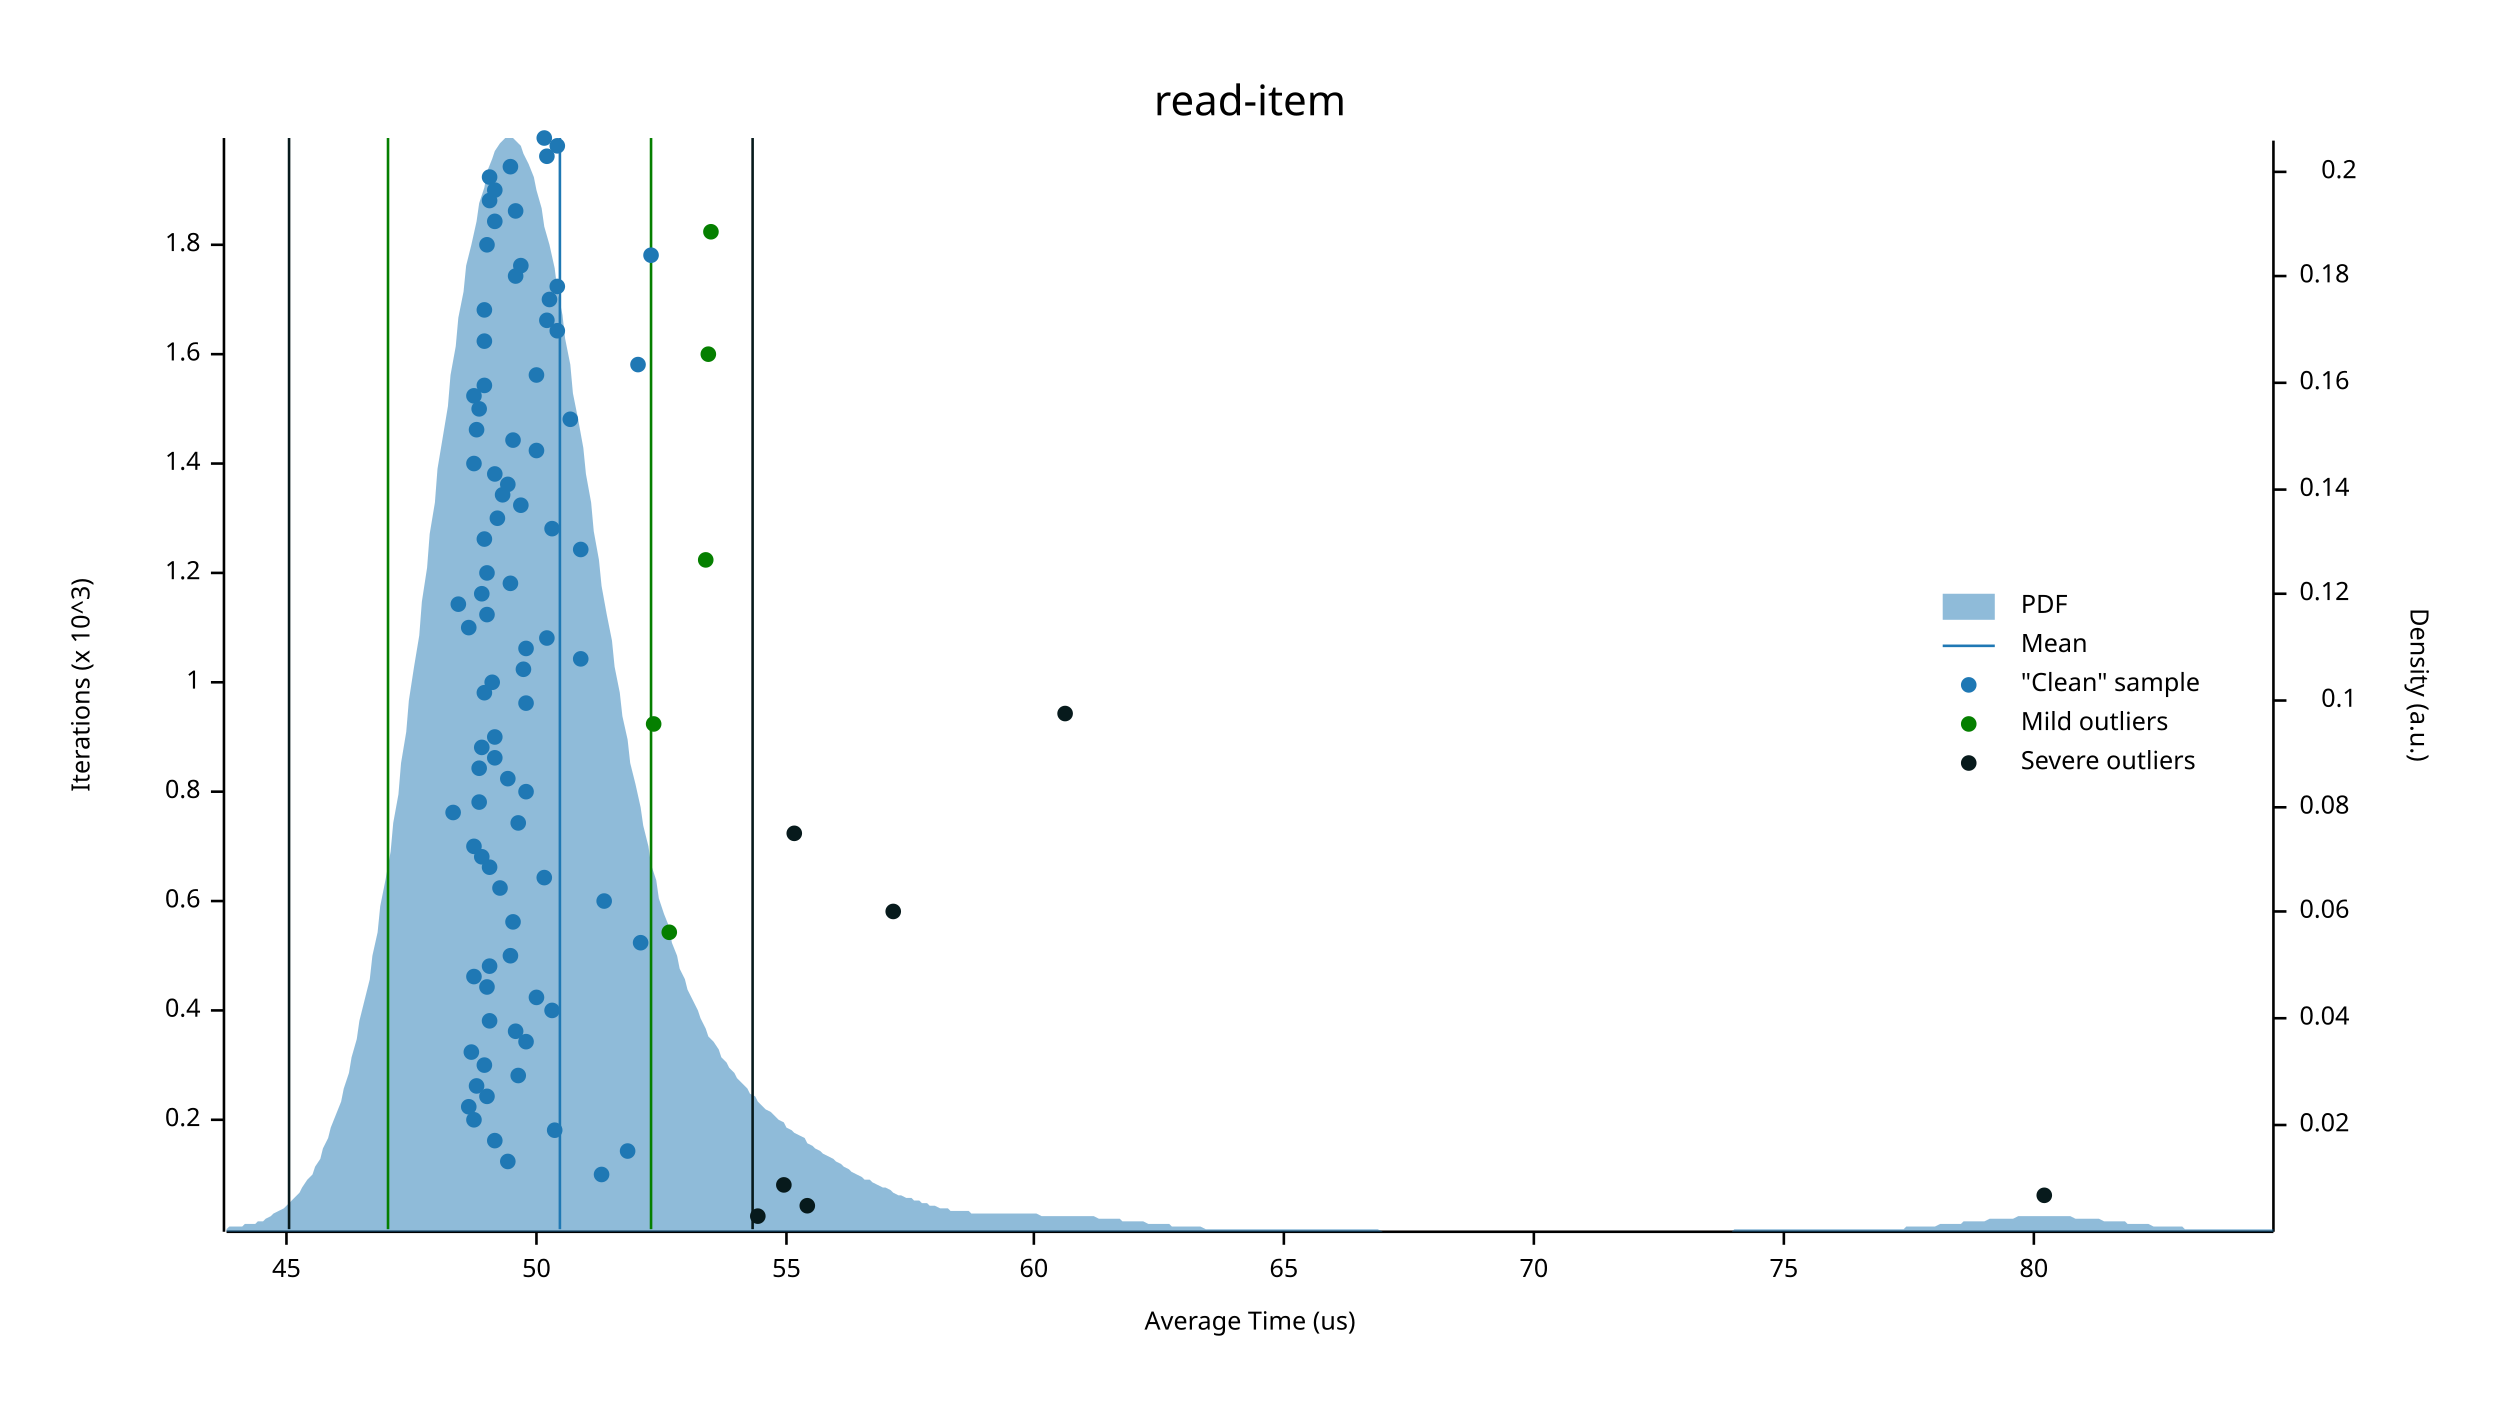
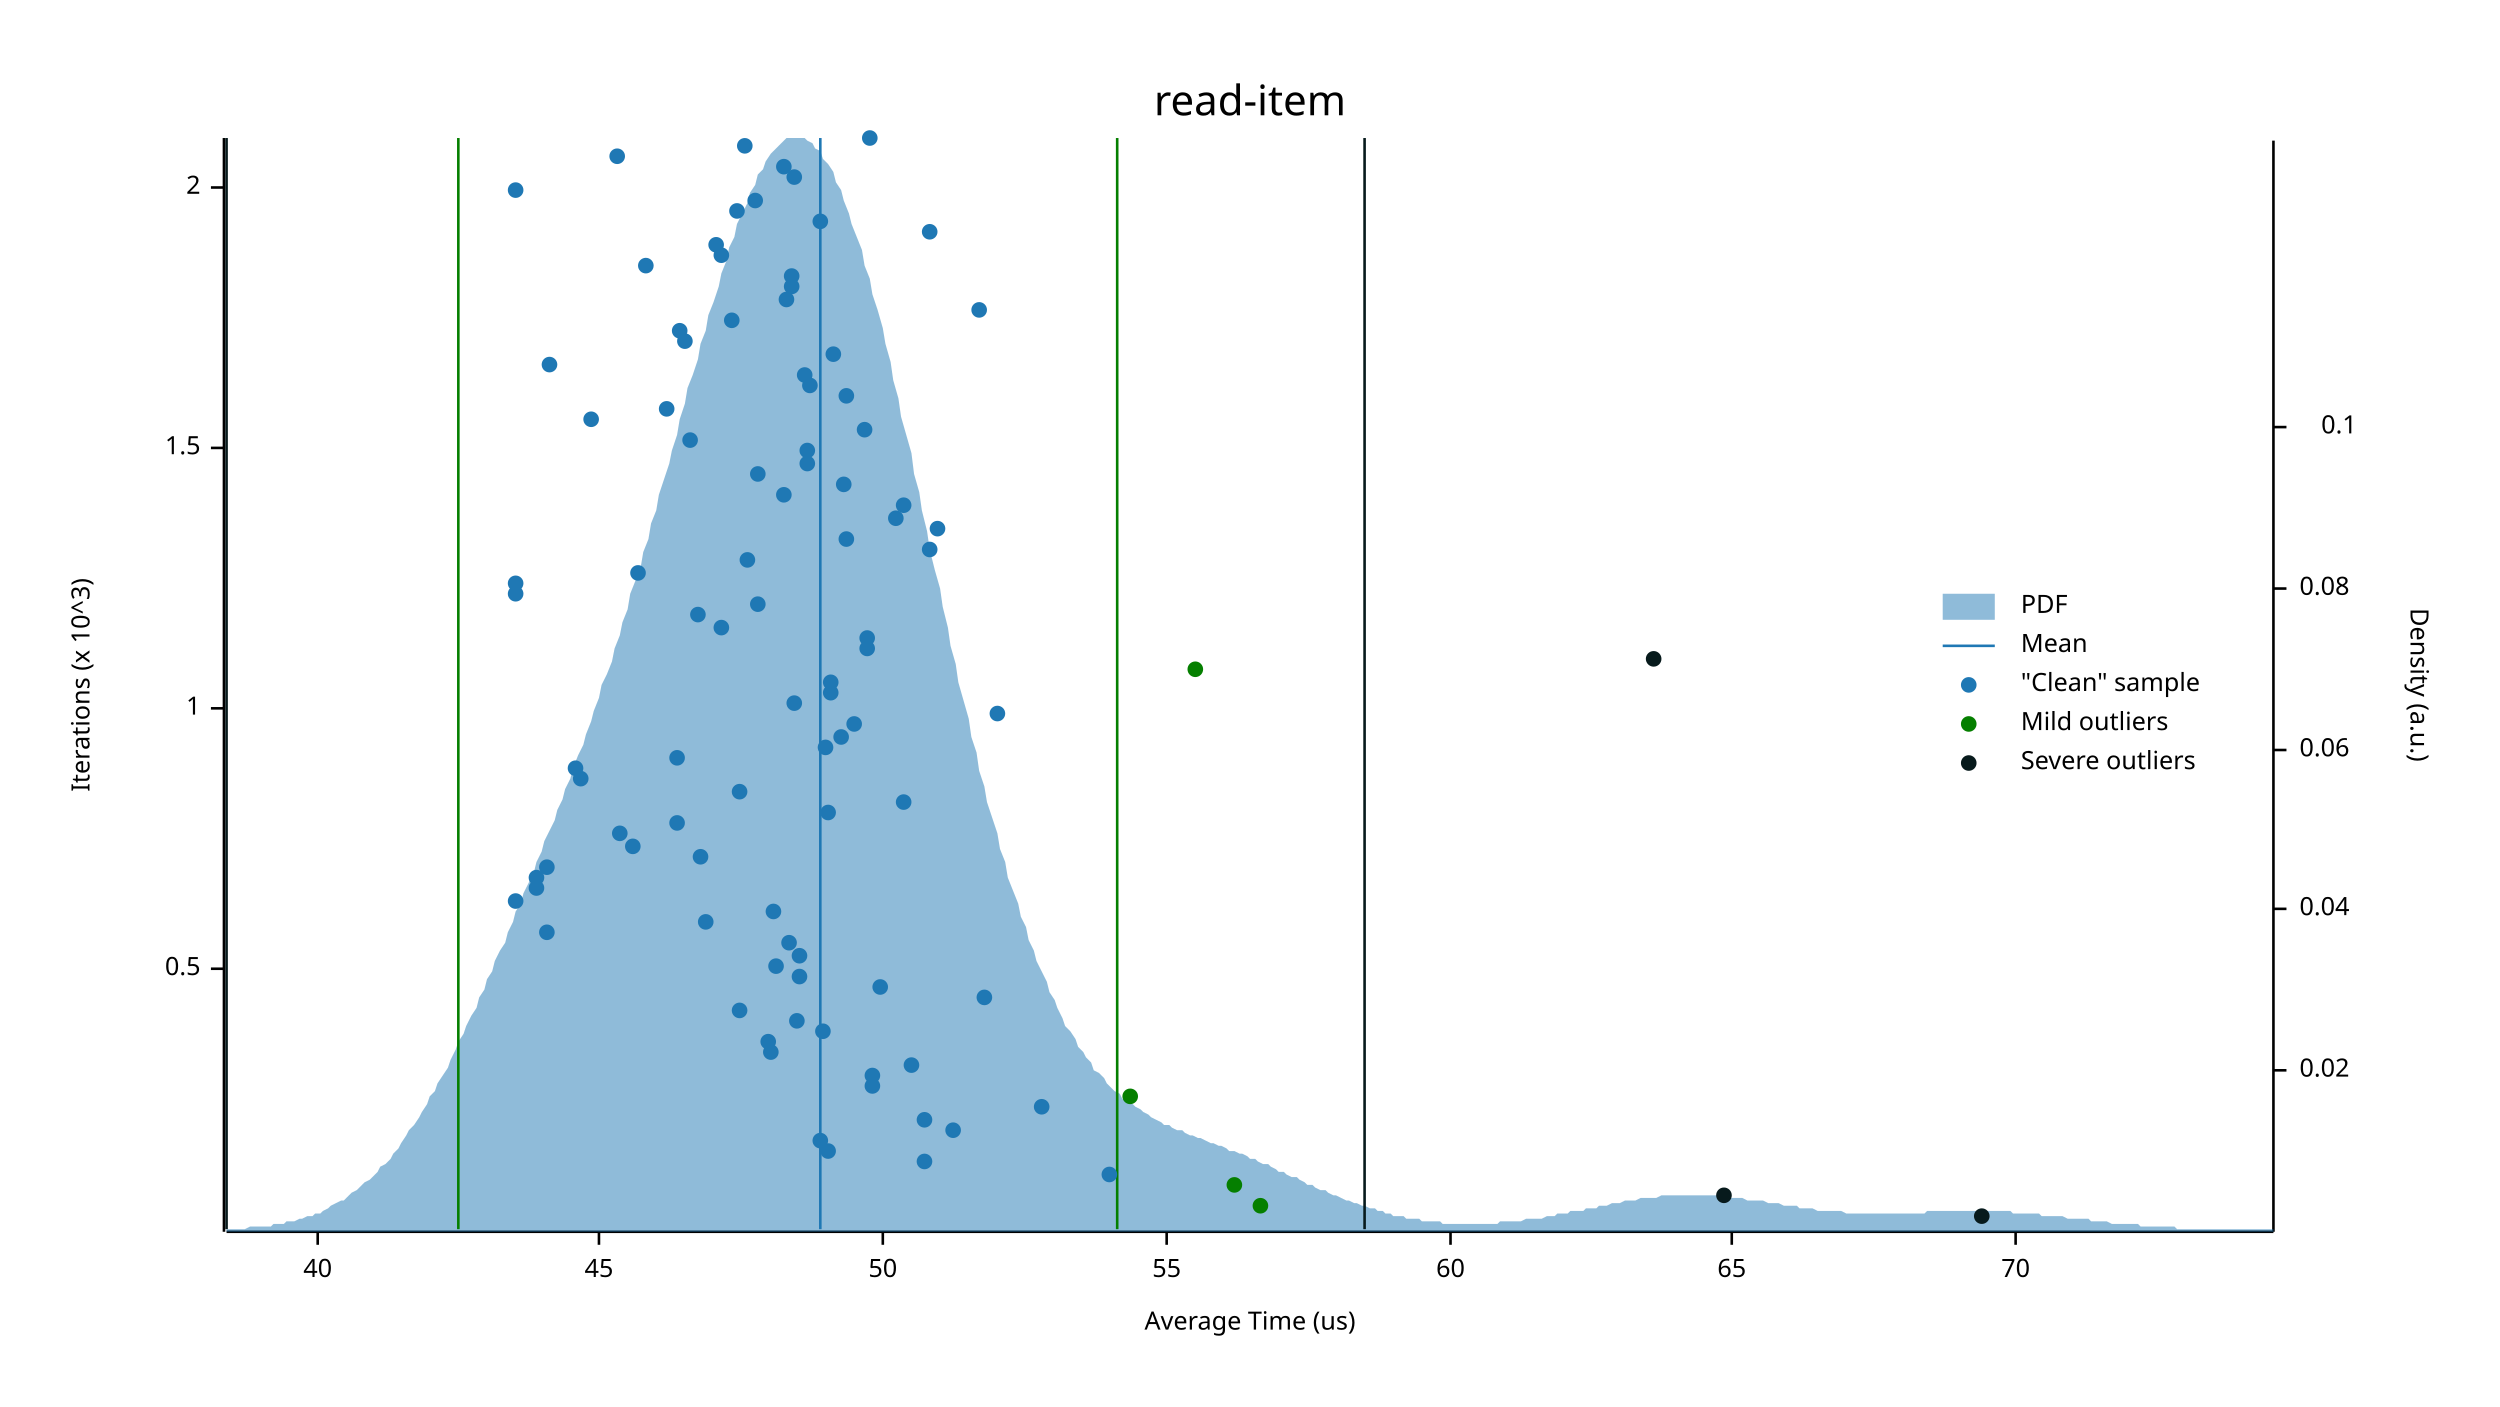
<svg xmlns="http://www.w3.org/2000/svg" width="960" height="540" viewBox="0 0 960 540">
  <text x="480" y="32" dy="0.76em" text-anchor="middle" font-family="sans-serif" font-size="16.129" opacity="1" fill="#000000">
read-item
</text>
  <text x="27" y="263" dy="0.76em" text-anchor="middle" font-family="sans-serif" font-size="9.677" opacity="1" fill="#000000" transform="rotate(270, 27, 263)">
Iterations (x 10^3)
</text>
  <text x="480" y="513" dy="-0.5ex" text-anchor="middle" font-family="sans-serif" font-size="9.677" opacity="1" fill="#000000">
Average Time (us)
</text>
  <polyline fill="none" opacity="1" stroke="#000000" stroke-width="1" points="86,53 86,473 " />
-   <text x="77" y="430" dy="0.5ex" text-anchor="end" font-family="sans-serif" font-size="9.677" opacity="1" fill="#000000">
- 0.2
- </text>
-   <polyline fill="none" opacity="1" stroke="#000000" stroke-width="1" points="81,430 86,430 " />
-   <text x="77" y="388" dy="0.5ex" text-anchor="end" font-family="sans-serif" font-size="9.677" opacity="1" fill="#000000">
- 0.4
- </text>
-   <polyline fill="none" opacity="1" stroke="#000000" stroke-width="1" points="81,388 86,388 " />
-   <text x="77" y="346" dy="0.5ex" text-anchor="end" font-family="sans-serif" font-size="9.677" opacity="1" fill="#000000">
- 0.6
- </text>
-   <polyline fill="none" opacity="1" stroke="#000000" stroke-width="1" points="81,346 86,346 " />
-   <text x="77" y="304" dy="0.5ex" text-anchor="end" font-family="sans-serif" font-size="9.677" opacity="1" fill="#000000">
- 0.8
- </text>
-   <polyline fill="none" opacity="1" stroke="#000000" stroke-width="1" points="81,304 86,304 " />
-   <text x="77" y="262" dy="0.5ex" text-anchor="end" font-family="sans-serif" font-size="9.677" opacity="1" fill="#000000">
+   <text x="77" y="372" dy="0.5ex" text-anchor="end" font-family="sans-serif" font-size="9.677" opacity="1" fill="#000000">
+ 0.5
+ </text>
+   <polyline fill="none" opacity="1" stroke="#000000" stroke-width="1" points="81,372 86,372 " />
+   <text x="77" y="272" dy="0.5ex" text-anchor="end" font-family="sans-serif" font-size="9.677" opacity="1" fill="#000000">
1
</text>
-   <polyline fill="none" opacity="1" stroke="#000000" stroke-width="1" points="81,262 86,262 " />
-   <text x="77" y="220" dy="0.5ex" text-anchor="end" font-family="sans-serif" font-size="9.677" opacity="1" fill="#000000">
- 1.2
- </text>
-   <polyline fill="none" opacity="1" stroke="#000000" stroke-width="1" points="81,220 86,220 " />
-   <text x="77" y="178" dy="0.5ex" text-anchor="end" font-family="sans-serif" font-size="9.677" opacity="1" fill="#000000">
- 1.4
- </text>
-   <polyline fill="none" opacity="1" stroke="#000000" stroke-width="1" points="81,178 86,178 " />
-   <text x="77" y="136" dy="0.5ex" text-anchor="end" font-family="sans-serif" font-size="9.677" opacity="1" fill="#000000">
- 1.6
- </text>
-   <polyline fill="none" opacity="1" stroke="#000000" stroke-width="1" points="81,136 86,136 " />
-   <text x="77" y="94" dy="0.5ex" text-anchor="end" font-family="sans-serif" font-size="9.677" opacity="1" fill="#000000">
- 1.8
- </text>
-   <polyline fill="none" opacity="1" stroke="#000000" stroke-width="1" points="81,94 86,94 " />
+   <polyline fill="none" opacity="1" stroke="#000000" stroke-width="1" points="81,272 86,272 " />
+   <text x="77" y="172" dy="0.5ex" text-anchor="end" font-family="sans-serif" font-size="9.677" opacity="1" fill="#000000">
+ 1.5
+ </text>
+   <polyline fill="none" opacity="1" stroke="#000000" stroke-width="1" points="81,172 86,172 " />
+   <text x="77" y="72" dy="0.5ex" text-anchor="end" font-family="sans-serif" font-size="9.677" opacity="1" fill="#000000">
+ 2
+ </text>
+   <polyline fill="none" opacity="1" stroke="#000000" stroke-width="1" points="81,72 86,72 " />
  <polyline fill="none" opacity="1" stroke="#000000" stroke-width="1" points="87,473 873,473 " />
-   <text x="110" y="483" dy="0.76em" text-anchor="middle" font-family="sans-serif" font-size="9.677" opacity="1" fill="#000000">
+   <text x="122" y="483" dy="0.76em" text-anchor="middle" font-family="sans-serif" font-size="9.677" opacity="1" fill="#000000">
+ 40
+ </text>
+   <polyline fill="none" opacity="1" stroke="#000000" stroke-width="1" points="122,473 122,478 " />
+   <text x="230" y="483" dy="0.76em" text-anchor="middle" font-family="sans-serif" font-size="9.677" opacity="1" fill="#000000">
45
</text>
-   <polyline fill="none" opacity="1" stroke="#000000" stroke-width="1" points="110,473 110,478 " />
-   <text x="206" y="483" dy="0.76em" text-anchor="middle" font-family="sans-serif" font-size="9.677" opacity="1" fill="#000000">
+   <polyline fill="none" opacity="1" stroke="#000000" stroke-width="1" points="230,473 230,478 " />
+   <text x="339" y="483" dy="0.76em" text-anchor="middle" font-family="sans-serif" font-size="9.677" opacity="1" fill="#000000">
50
</text>
-   <polyline fill="none" opacity="1" stroke="#000000" stroke-width="1" points="206,473 206,478 " />
-   <text x="302" y="483" dy="0.76em" text-anchor="middle" font-family="sans-serif" font-size="9.677" opacity="1" fill="#000000">
+   <polyline fill="none" opacity="1" stroke="#000000" stroke-width="1" points="339,473 339,478 " />
+   <text x="448" y="483" dy="0.76em" text-anchor="middle" font-family="sans-serif" font-size="9.677" opacity="1" fill="#000000">
55
</text>
-   <polyline fill="none" opacity="1" stroke="#000000" stroke-width="1" points="302,473 302,478 " />
-   <text x="397" y="483" dy="0.76em" text-anchor="middle" font-family="sans-serif" font-size="9.677" opacity="1" fill="#000000">
+   <polyline fill="none" opacity="1" stroke="#000000" stroke-width="1" points="448,473 448,478 " />
+   <text x="557" y="483" dy="0.76em" text-anchor="middle" font-family="sans-serif" font-size="9.677" opacity="1" fill="#000000">
60
</text>
-   <polyline fill="none" opacity="1" stroke="#000000" stroke-width="1" points="397,473 397,478 " />
-   <text x="493" y="483" dy="0.76em" text-anchor="middle" font-family="sans-serif" font-size="9.677" opacity="1" fill="#000000">
+   <polyline fill="none" opacity="1" stroke="#000000" stroke-width="1" points="557,473 557,478 " />
+   <text x="665" y="483" dy="0.76em" text-anchor="middle" font-family="sans-serif" font-size="9.677" opacity="1" fill="#000000">
65
</text>
-   <polyline fill="none" opacity="1" stroke="#000000" stroke-width="1" points="493,473 493,478 " />
-   <text x="589" y="483" dy="0.76em" text-anchor="middle" font-family="sans-serif" font-size="9.677" opacity="1" fill="#000000">
+   <polyline fill="none" opacity="1" stroke="#000000" stroke-width="1" points="665,473 665,478 " />
+   <text x="774" y="483" dy="0.76em" text-anchor="middle" font-family="sans-serif" font-size="9.677" opacity="1" fill="#000000">
70
</text>
-   <polyline fill="none" opacity="1" stroke="#000000" stroke-width="1" points="589,473 589,478 " />
-   <text x="685" y="483" dy="0.76em" text-anchor="middle" font-family="sans-serif" font-size="9.677" opacity="1" fill="#000000">
- 75
- </text>
-   <polyline fill="none" opacity="1" stroke="#000000" stroke-width="1" points="685,473 685,478 " />
-   <text x="781" y="483" dy="0.76em" text-anchor="middle" font-family="sans-serif" font-size="9.677" opacity="1" fill="#000000">
- 80
- </text>
-   <polyline fill="none" opacity="1" stroke="#000000" stroke-width="1" points="781,473 781,478 " />
+   <polyline fill="none" opacity="1" stroke="#000000" stroke-width="1" points="774,473 774,478 " />
  <text x="933" y="263" dy="0.76em" text-anchor="middle" font-family="sans-serif" font-size="9.677" opacity="1" fill="#000000" transform="rotate(90, 933, 263)">
Density (a.u.)
</text>
  <polyline fill="none" opacity="1" stroke="#000000" stroke-width="1" points="873,54 873,473 " />
-   <text x="883" y="432" dy="0.5ex" text-anchor="start" font-family="sans-serif" font-size="9.677" opacity="1" fill="#000000">
+   <text x="883" y="411" dy="0.5ex" text-anchor="start" font-family="sans-serif" font-size="9.677" opacity="1" fill="#000000">
0.02
</text>
-   <polyline fill="none" opacity="1" stroke="#000000" stroke-width="1" points="873,432 878,432 " />
-   <text x="883" y="391" dy="0.5ex" text-anchor="start" font-family="sans-serif" font-size="9.677" opacity="1" fill="#000000">
+   <polyline fill="none" opacity="1" stroke="#000000" stroke-width="1" points="873,411 878,411 " />
+   <text x="883" y="349" dy="0.5ex" text-anchor="start" font-family="sans-serif" font-size="9.677" opacity="1" fill="#000000">
0.04
</text>
-   <polyline fill="none" opacity="1" stroke="#000000" stroke-width="1" points="873,391 878,391 " />
-   <text x="883" y="350" dy="0.5ex" text-anchor="start" font-family="sans-serif" font-size="9.677" opacity="1" fill="#000000">
+   <polyline fill="none" opacity="1" stroke="#000000" stroke-width="1" points="873,349 878,349 " />
+   <text x="883" y="288" dy="0.5ex" text-anchor="start" font-family="sans-serif" font-size="9.677" opacity="1" fill="#000000">
0.06
</text>
-   <polyline fill="none" opacity="1" stroke="#000000" stroke-width="1" points="873,350 878,350 " />
-   <text x="883" y="310" dy="0.5ex" text-anchor="start" font-family="sans-serif" font-size="9.677" opacity="1" fill="#000000">
+   <polyline fill="none" opacity="1" stroke="#000000" stroke-width="1" points="873,288 878,288 " />
+   <text x="883" y="226" dy="0.5ex" text-anchor="start" font-family="sans-serif" font-size="9.677" opacity="1" fill="#000000">
0.08
</text>
-   <polyline fill="none" opacity="1" stroke="#000000" stroke-width="1" points="873,310 878,310 " />
-   <text x="905" y="269" dy="0.5ex" text-anchor="end" font-family="sans-serif" font-size="9.677" opacity="1" fill="#000000">
+   <polyline fill="none" opacity="1" stroke="#000000" stroke-width="1" points="873,226 878,226 " />
+   <text x="905" y="164" dy="0.5ex" text-anchor="end" font-family="sans-serif" font-size="9.677" opacity="1" fill="#000000">
0.1
</text>
-   <polyline fill="none" opacity="1" stroke="#000000" stroke-width="1" points="873,269 878,269 " />
-   <text x="883" y="228" dy="0.5ex" text-anchor="start" font-family="sans-serif" font-size="9.677" opacity="1" fill="#000000">
- 0.12
- </text>
-   <polyline fill="none" opacity="1" stroke="#000000" stroke-width="1" points="873,228 878,228 " />
-   <text x="883" y="188" dy="0.5ex" text-anchor="start" font-family="sans-serif" font-size="9.677" opacity="1" fill="#000000">
- 0.14
- </text>
-   <polyline fill="none" opacity="1" stroke="#000000" stroke-width="1" points="873,188 878,188 " />
-   <text x="883" y="147" dy="0.5ex" text-anchor="start" font-family="sans-serif" font-size="9.677" opacity="1" fill="#000000">
- 0.16
- </text>
-   <polyline fill="none" opacity="1" stroke="#000000" stroke-width="1" points="873,147 878,147 " />
-   <text x="883" y="106" dy="0.5ex" text-anchor="start" font-family="sans-serif" font-size="9.677" opacity="1" fill="#000000">
- 0.18
- </text>
-   <polyline fill="none" opacity="1" stroke="#000000" stroke-width="1" points="873,106 878,106 " />
-   <text x="905" y="66" dy="0.5ex" text-anchor="end" font-family="sans-serif" font-size="9.677" opacity="1" fill="#000000">
- 0.2
- </text>
-   <polyline fill="none" opacity="1" stroke="#000000" stroke-width="1" points="873,66 878,66 " />
-   <polygon opacity="0.5" fill="#1F78B4" points="87,472 88,471 90,471 91,471 93,471 94,470 96,470 98,470 99,469 101,469 102,468 104,467 105,466 107,465 109,464 110,463 112,461 113,460 115,458 116,456 118,453 120,451 121,448 123,445 124,441 126,437 127,433 129,428 131,423 132,418 134,412 135,406 137,399 138,392 140,384 142,376 143,367 145,358 146,348 148,338 150,327 151,316 153,305 154,293 156,281 157,269 159,256 161,244 162,231 164,218 165,205 167,193 168,180 170,168 172,156 173,144 175,133 176,122 178,112 179,102 181,94 183,85 184,78 186,72 187,66 189,61 190,58 192,55 194,53 195,53 197,53 198,54 200,56 201,59 203,63 205,68 206,73 208,80 209,87 211,94 213,103 214,111 216,121 217,130 219,140 220,151 222,161 224,172 225,182 227,193 228,204 230,215 231,225 233,236 235,246 236,256 238,266 239,275 241,284 242,293 244,301 246,310 247,317 249,325 250,332 252,338 253,345 255,351 257,356 258,362 260,367 261,372 263,376 264,380 266,384 268,388 269,391 271,395 272,398 274,400 276,403 277,406 279,408 280,410 282,412 283,414 285,416 287,418 288,420 290,421 291,423 293,425 294,426 296,427 298,429 299,430 301,431 302,433 304,434 305,435 307,436 309,437 310,439 312,440 313,441 315,442 316,443 318,444 320,445 321,446 323,447 324,448 326,449 327,450 329,451 331,452 332,453 334,453 335,454 337,455 339,456 340,456 342,457 343,458 345,459 346,459 348,460 350,460 351,461 353,461 354,462 356,462 357,463 359,463 361,464 362,464 364,464 365,465 367,465 368,465 370,465 372,465 373,466 375,466 376,466 378,466 379,466 381,466 383,466 384,466 386,466 387,466 389,466 391,466 392,466 394,466 395,466 397,466 398,466 400,467 402,467 403,467 405,467 406,467 408,467 409,467 411,467 413,467 414,467 416,467 417,467 419,467 420,467 422,468 424,468 425,468 427,468 428,468 430,468 431,469 433,469 435,469 436,469 438,469 439,469 441,470 442,470 444,470 446,470 447,470 449,470 450,471 452,471 454,471 455,471 457,471 458,471 460,471 461,471 463,472 465,472 466,472 468,472 469,472 471,472 472,472 474,472 476,472 477,472 479,472 480,472 482,472 483,472 485,472 487,472 488,472 490,472 491,472 493,472 494,472 496,472 498,472 499,472 501,472 502,472 504,472 505,472 507,472 509,472 510,472 512,472 513,472 515,472 517,472 518,472 520,472 521,472 523,472 524,472 526,472 528,472 529,472 531,473 532,473 534,473 535,473 537,473 539,473 540,473 542,473 543,473 545,473 546,473 548,473 550,473 551,473 553,473 554,473 556,473 557,473 559,473 561,473 562,473 564,473 565,473 567,473 568,473 570,473 572,473 573,473 575,473 576,473 578,473 580,473 581,473 583,473 584,473 586,473 587,473 589,473 591,473 592,473 594,473 595,473 597,473 598,473 600,473 602,473 603,473 605,473 606,473 608,473 609,473 611,473 613,473 614,473 616,473 617,473 619,473 620,473 622,473 624,473 625,473 627,473 628,473 630,473 632,473 633,473 635,473 636,473 638,473 639,473 641,473 643,473 644,473 646,473 647,473 649,473 650,473 652,473 654,473 655,473 657,473 658,473 660,473 661,473 663,473 665,473 666,472 668,472 669,472 671,472 672,472 674,472 676,472 677,472 679,472 680,472 682,472 683,472 685,472 687,472 688,472 690,472 691,472 693,472 695,472 696,472 698,472 699,472 701,472 702,472 704,472 706,472 707,472 709,472 710,472 712,472 713,472 715,472 717,472 718,472 720,472 721,472 723,472 724,472 726,472 728,472 729,472 731,472 732,471 734,471 735,471 737,471 739,471 740,471 742,471 743,471 745,470 746,470 748,470 750,470 751,470 753,470 754,469 756,469 758,469 759,469 761,469 762,469 764,468 765,468 767,468 769,468 770,468 772,468 773,468 775,467 776,467 778,467 780,467 781,467 783,467 784,467 786,467 787,467 789,467 791,467 792,467 794,467 795,467 797,468 798,468 800,468 802,468 803,468 805,468 806,468 808,469 809,469 811,469 813,469 814,469 816,469 817,470 819,470 821,470 822,470 824,470 825,470 827,471 828,471 830,471 832,471 833,471 835,471 836,471 838,471 839,472 841,472 843,472 844,472 846,472 847,472 849,472 850,472 852,472 854,472 855,472 857,472 858,472 860,472 861,472 863,472 865,472 866,472 868,472 869,472 871,472 873,472 873,473 87,473 " />
-   <polyline fill="none" opacity="1" stroke="#1F78B4" stroke-width="1" points="215,472 215,53 " />
-   <polyline fill="none" opacity="1" stroke="#057F00" stroke-width="1" points="149,472 149,53 " />
-   <polyline fill="none" opacity="1" stroke="#057F00" stroke-width="1" points="250,472 250,53 " />
-   <polyline fill="none" opacity="1" stroke="#071A1C" stroke-width="1" points="111,472 111,53 " />
-   <polyline fill="none" opacity="1" stroke="#071A1C" stroke-width="1" points="289,472 289,53 " />
-   <circle cx="231" cy="451" r="3" opacity="1" fill="#1F78B4" stroke="none" stroke-width="1" />
-   <circle cx="195" cy="446" r="3" opacity="1" fill="#1F78B4" stroke="none" stroke-width="1" />
-   <circle cx="241" cy="442" r="3" opacity="1" fill="#1F78B4" stroke="none" stroke-width="1" />
-   <circle cx="190" cy="438" r="3" opacity="1" fill="#1F78B4" stroke="none" stroke-width="1" />
-   <circle cx="213" cy="434" r="3" opacity="1" fill="#1F78B4" stroke="none" stroke-width="1" />
-   <circle cx="182" cy="430" r="3" opacity="1" fill="#1F78B4" stroke="none" stroke-width="1" />
-   <circle cx="180" cy="425" r="3" opacity="1" fill="#1F78B4" stroke="none" stroke-width="1" />
-   <circle cx="187" cy="421" r="3" opacity="1" fill="#1F78B4" stroke="none" stroke-width="1" />
-   <circle cx="183" cy="417" r="3" opacity="1" fill="#1F78B4" stroke="none" stroke-width="1" />
-   <circle cx="199" cy="413" r="3" opacity="1" fill="#1F78B4" stroke="none" stroke-width="1" />
-   <circle cx="186" cy="409" r="3" opacity="1" fill="#1F78B4" stroke="none" stroke-width="1" />
-   <circle cx="181" cy="404" r="3" opacity="1" fill="#1F78B4" stroke="none" stroke-width="1" />
-   <circle cx="202" cy="400" r="3" opacity="1" fill="#1F78B4" stroke="none" stroke-width="1" />
-   <circle cx="198" cy="396" r="3" opacity="1" fill="#1F78B4" stroke="none" stroke-width="1" />
-   <circle cx="188" cy="392" r="3" opacity="1" fill="#1F78B4" stroke="none" stroke-width="1" />
-   <circle cx="212" cy="388" r="3" opacity="1" fill="#1F78B4" stroke="none" stroke-width="1" />
-   <circle cx="206" cy="383" r="3" opacity="1" fill="#1F78B4" stroke="none" stroke-width="1" />
-   <circle cx="187" cy="379" r="3" opacity="1" fill="#1F78B4" stroke="none" stroke-width="1" />
-   <circle cx="182" cy="375" r="3" opacity="1" fill="#1F78B4" stroke="none" stroke-width="1" />
-   <circle cx="188" cy="371" r="3" opacity="1" fill="#1F78B4" stroke="none" stroke-width="1" />
-   <circle cx="196" cy="367" r="3" opacity="1" fill="#1F78B4" stroke="none" stroke-width="1" />
-   <circle cx="246" cy="362" r="3" opacity="1" fill="#1F78B4" stroke="none" stroke-width="1" />
-   <circle cx="197" cy="354" r="3" opacity="1" fill="#1F78B4" stroke="none" stroke-width="1" />
-   <circle cx="232" cy="346" r="3" opacity="1" fill="#1F78B4" stroke="none" stroke-width="1" />
-   <circle cx="192" cy="341" r="3" opacity="1" fill="#1F78B4" stroke="none" stroke-width="1" />
-   <circle cx="209" cy="337" r="3" opacity="1" fill="#1F78B4" stroke="none" stroke-width="1" />
-   <circle cx="188" cy="333" r="3" opacity="1" fill="#1F78B4" stroke="none" stroke-width="1" />
-   <circle cx="185" cy="329" r="3" opacity="1" fill="#1F78B4" stroke="none" stroke-width="1" />
-   <circle cx="182" cy="325" r="3" opacity="1" fill="#1F78B4" stroke="none" stroke-width="1" />
-   <circle cx="199" cy="316" r="3" opacity="1" fill="#1F78B4" stroke="none" stroke-width="1" />
-   <circle cx="174" cy="312" r="3" opacity="1" fill="#1F78B4" stroke="none" stroke-width="1" />
-   <circle cx="184" cy="308" r="3" opacity="1" fill="#1F78B4" stroke="none" stroke-width="1" />
-   <circle cx="202" cy="304" r="3" opacity="1" fill="#1F78B4" stroke="none" stroke-width="1" />
-   <circle cx="195" cy="299" r="3" opacity="1" fill="#1F78B4" stroke="none" stroke-width="1" />
-   <circle cx="184" cy="295" r="3" opacity="1" fill="#1F78B4" stroke="none" stroke-width="1" />
-   <circle cx="190" cy="291" r="3" opacity="1" fill="#1F78B4" stroke="none" stroke-width="1" />
-   <circle cx="185" cy="287" r="3" opacity="1" fill="#1F78B4" stroke="none" stroke-width="1" />
-   <circle cx="190" cy="283" r="3" opacity="1" fill="#1F78B4" stroke="none" stroke-width="1" />
-   <circle cx="202" cy="270" r="3" opacity="1" fill="#1F78B4" stroke="none" stroke-width="1" />
-   <circle cx="186" cy="266" r="3" opacity="1" fill="#1F78B4" stroke="none" stroke-width="1" />
-   <circle cx="189" cy="262" r="3" opacity="1" fill="#1F78B4" stroke="none" stroke-width="1" />
-   <circle cx="201" cy="257" r="3" opacity="1" fill="#1F78B4" stroke="none" stroke-width="1" />
-   <circle cx="223" cy="253" r="3" opacity="1" fill="#1F78B4" stroke="none" stroke-width="1" />
-   <circle cx="202" cy="249" r="3" opacity="1" fill="#1F78B4" stroke="none" stroke-width="1" />
-   <circle cx="210" cy="245" r="3" opacity="1" fill="#1F78B4" stroke="none" stroke-width="1" />
-   <circle cx="180" cy="241" r="3" opacity="1" fill="#1F78B4" stroke="none" stroke-width="1" />
-   <circle cx="187" cy="236" r="3" opacity="1" fill="#1F78B4" stroke="none" stroke-width="1" />
-   <circle cx="176" cy="232" r="3" opacity="1" fill="#1F78B4" stroke="none" stroke-width="1" />
-   <circle cx="185" cy="228" r="3" opacity="1" fill="#1F78B4" stroke="none" stroke-width="1" />
-   <circle cx="196" cy="224" r="3" opacity="1" fill="#1F78B4" stroke="none" stroke-width="1" />
-   <circle cx="187" cy="220" r="3" opacity="1" fill="#1F78B4" stroke="none" stroke-width="1" />
-   <circle cx="223" cy="211" r="3" opacity="1" fill="#1F78B4" stroke="none" stroke-width="1" />
-   <circle cx="186" cy="207" r="3" opacity="1" fill="#1F78B4" stroke="none" stroke-width="1" />
-   <circle cx="212" cy="203" r="3" opacity="1" fill="#1F78B4" stroke="none" stroke-width="1" />
-   <circle cx="191" cy="199" r="3" opacity="1" fill="#1F78B4" stroke="none" stroke-width="1" />
-   <circle cx="200" cy="194" r="3" opacity="1" fill="#1F78B4" stroke="none" stroke-width="1" />
-   <circle cx="193" cy="190" r="3" opacity="1" fill="#1F78B4" stroke="none" stroke-width="1" />
-   <circle cx="195" cy="186" r="3" opacity="1" fill="#1F78B4" stroke="none" stroke-width="1" />
-   <circle cx="190" cy="182" r="3" opacity="1" fill="#1F78B4" stroke="none" stroke-width="1" />
-   <circle cx="182" cy="178" r="3" opacity="1" fill="#1F78B4" stroke="none" stroke-width="1" />
-   <circle cx="206" cy="173" r="3" opacity="1" fill="#1F78B4" stroke="none" stroke-width="1" />
-   <circle cx="197" cy="169" r="3" opacity="1" fill="#1F78B4" stroke="none" stroke-width="1" />
-   <circle cx="183" cy="165" r="3" opacity="1" fill="#1F78B4" stroke="none" stroke-width="1" />
-   <circle cx="219" cy="161" r="3" opacity="1" fill="#1F78B4" stroke="none" stroke-width="1" />
-   <circle cx="184" cy="157" r="3" opacity="1" fill="#1F78B4" stroke="none" stroke-width="1" />
-   <circle cx="182" cy="152" r="3" opacity="1" fill="#1F78B4" stroke="none" stroke-width="1" />
-   <circle cx="186" cy="148" r="3" opacity="1" fill="#1F78B4" stroke="none" stroke-width="1" />
-   <circle cx="206" cy="144" r="3" opacity="1" fill="#1F78B4" stroke="none" stroke-width="1" />
-   <circle cx="245" cy="140" r="3" opacity="1" fill="#1F78B4" stroke="none" stroke-width="1" />
-   <circle cx="186" cy="131" r="3" opacity="1" fill="#1F78B4" stroke="none" stroke-width="1" />
-   <circle cx="214" cy="127" r="3" opacity="1" fill="#1F78B4" stroke="none" stroke-width="1" />
-   <circle cx="210" cy="123" r="3" opacity="1" fill="#1F78B4" stroke="none" stroke-width="1" />
-   <circle cx="186" cy="119" r="3" opacity="1" fill="#1F78B4" stroke="none" stroke-width="1" />
-   <circle cx="211" cy="115" r="3" opacity="1" fill="#1F78B4" stroke="none" stroke-width="1" />
-   <circle cx="214" cy="110" r="3" opacity="1" fill="#1F78B4" stroke="none" stroke-width="1" />
-   <circle cx="198" cy="106" r="3" opacity="1" fill="#1F78B4" stroke="none" stroke-width="1" />
-   <circle cx="200" cy="102" r="3" opacity="1" fill="#1F78B4" stroke="none" stroke-width="1" />
-   <circle cx="250" cy="98" r="3" opacity="1" fill="#1F78B4" stroke="none" stroke-width="1" />
-   <circle cx="187" cy="94" r="3" opacity="1" fill="#1F78B4" stroke="none" stroke-width="1" />
-   <circle cx="190" cy="85" r="3" opacity="1" fill="#1F78B4" stroke="none" stroke-width="1" />
-   <circle cx="198" cy="81" r="3" opacity="1" fill="#1F78B4" stroke="none" stroke-width="1" />
-   <circle cx="188" cy="77" r="3" opacity="1" fill="#1F78B4" stroke="none" stroke-width="1" />
-   <circle cx="190" cy="73" r="3" opacity="1" fill="#1F78B4" stroke="none" stroke-width="1" />
-   <circle cx="188" cy="68" r="3" opacity="1" fill="#1F78B4" stroke="none" stroke-width="1" />
-   <circle cx="196" cy="64" r="3" opacity="1" fill="#1F78B4" stroke="none" stroke-width="1" />
-   <circle cx="210" cy="60" r="3" opacity="1" fill="#1F78B4" stroke="none" stroke-width="1" />
-   <circle cx="214" cy="56" r="3" opacity="1" fill="#1F78B4" stroke="none" stroke-width="1" />
-   <circle cx="209" cy="53" r="3" opacity="1" fill="#1F78B4" stroke="none" stroke-width="1" />
-   <circle cx="257" cy="358" r="3" opacity="1" fill="#057F00" stroke="none" stroke-width="1" />
-   <circle cx="251" cy="278" r="3" opacity="1" fill="#057F00" stroke="none" stroke-width="1" />
-   <circle cx="271" cy="215" r="3" opacity="1" fill="#057F00" stroke="none" stroke-width="1" />
-   <circle cx="272" cy="136" r="3" opacity="1" fill="#057F00" stroke="none" stroke-width="1" />
-   <circle cx="273" cy="89" r="3" opacity="1" fill="#057F00" stroke="none" stroke-width="1" />
-   <circle cx="291" cy="467" r="3" opacity="1" fill="#071A1C" stroke="none" stroke-width="1" />
-   <circle cx="310" cy="463" r="3" opacity="1" fill="#071A1C" stroke="none" stroke-width="1" />
-   <circle cx="785" cy="459" r="3" opacity="1" fill="#071A1C" stroke="none" stroke-width="1" />
-   <circle cx="301" cy="455" r="3" opacity="1" fill="#071A1C" stroke="none" stroke-width="1" />
-   <circle cx="343" cy="350" r="3" opacity="1" fill="#071A1C" stroke="none" stroke-width="1" />
-   <circle cx="305" cy="320" r="3" opacity="1" fill="#071A1C" stroke="none" stroke-width="1" />
-   <circle cx="409" cy="274" r="3" opacity="1" fill="#071A1C" stroke="none" stroke-width="1" />
+   <polyline fill="none" opacity="1" stroke="#000000" stroke-width="1" points="873,164 878,164 " />
+   <polygon opacity="0.5" fill="#1F78B4" points="87,472 88,472 90,472 91,472 93,472 94,472 96,471 98,471 99,471 101,471 102,471 104,471 105,470 107,470 109,470 110,469 112,469 113,469 115,468 116,468 118,467 120,467 121,466 123,466 124,465 126,464 127,463 129,462 131,461 132,461 134,459 135,458 137,457 138,456 140,454 142,453 143,452 145,450 146,448 148,447 150,445 151,443 153,441 154,439 156,436 157,434 159,432 161,429 162,427 164,424 165,421 167,419 168,416 170,413 172,410 173,407 175,403 176,400 178,397 179,394 181,390 183,387 184,383 186,380 187,376 189,373 190,369 192,365 194,362 195,358 197,354 198,350 200,347 201,343 203,339 205,335 206,331 208,327 209,323 211,319 213,315 214,311 216,307 217,303 219,299 220,295 222,290 224,286 225,282 227,277 228,273 230,268 231,263 233,259 235,254 236,249 238,244 239,239 241,234 242,228 244,223 246,218 247,212 249,207 250,201 252,196 253,190 255,184 257,178 258,173 260,167 261,161 263,155 264,149 266,144 268,138 269,132 271,127 272,121 274,116 276,110 277,105 279,100 280,95 282,91 283,86 285,82 287,78 288,74 290,71 291,67 293,65 294,62 296,59 298,57 299,56 301,54 302,53 304,53 305,53 307,53 309,53 310,54 312,55 313,57 315,58 316,61 318,63 320,66 321,70 323,73 324,77 326,82 327,86 329,91 331,96 332,102 334,107 335,113 337,119 339,126 340,132 342,139 343,146 345,153 346,160 348,167 350,174 351,182 353,189 354,196 356,204 357,211 359,219 361,226 362,233 364,241 365,248 367,255 368,262 370,269 372,276 373,283 375,289 376,296 378,302 379,308 381,314 383,320 384,326 386,331 387,337 389,342 391,347 392,352 394,356 395,361 397,365 398,369 400,373 402,377 403,381 405,384 406,387 408,391 409,394 411,396 413,399 414,402 416,404 417,406 419,408 420,411 422,412 424,414 425,416 427,418 428,419 430,420 431,422 433,423 435,424 436,425 438,426 439,427 441,428 442,429 444,430 446,431 447,432 449,432 450,433 452,434 454,434 455,435 457,436 458,436 460,437 461,437 463,438 465,439 466,439 468,440 469,440 471,441 472,442 474,442 476,443 477,443 479,444 480,445 482,445 483,446 485,447 487,447 488,448 490,449 491,450 493,450 494,451 496,452 498,452 499,453 501,454 502,455 504,455 505,456 507,457 509,457 510,458 512,459 513,459 515,460 517,461 518,461 520,462 521,462 523,463 524,463 526,464 528,464 529,465 531,465 532,466 534,466 535,467 537,467 539,467 540,468 542,468 543,468 545,468 546,469 548,469 550,469 551,469 553,469 554,470 556,470 557,470 559,470 561,470 562,470 564,470 565,470 567,470 568,470 570,470 572,470 573,470 575,470 576,469 578,469 580,469 581,469 583,469 584,469 586,468 587,468 589,468 591,468 592,468 594,467 595,467 597,467 598,466 600,466 602,466 603,465 605,465 606,465 608,465 609,464 611,464 613,464 614,463 616,463 617,463 619,462 620,462 622,462 624,461 625,461 627,461 628,461 630,460 632,460 633,460 635,460 636,460 638,459 639,459 641,459 643,459 644,459 646,459 647,459 649,459 650,459 652,459 654,459 655,459 657,459 658,459 660,459 661,459 663,460 665,460 666,460 668,460 669,460 671,461 672,461 674,461 676,461 677,461 679,462 680,462 682,462 683,462 685,463 687,463 688,463 690,463 691,464 693,464 695,464 696,464 698,465 699,465 701,465 702,465 704,465 706,465 707,465 709,466 710,466 712,466 713,466 715,466 717,466 718,466 720,466 721,466 723,466 724,466 726,466 728,466 729,466 731,466 732,466 734,466 735,466 737,466 739,466 740,465 742,465 743,465 745,465 746,465 748,465 750,465 751,465 753,465 754,465 756,465 758,465 759,465 761,465 762,465 764,465 765,465 767,465 769,465 770,465 772,465 773,466 775,466 776,466 778,466 780,466 781,466 783,466 784,467 786,467 787,467 789,467 791,467 792,467 794,468 795,468 797,468 798,468 800,468 802,468 803,469 805,469 806,469 808,469 809,469 811,470 813,470 814,470 816,470 817,470 819,470 821,470 822,471 824,471 825,471 827,471 828,471 830,471 832,471 833,471 835,471 836,472 838,472 839,472 841,472 843,472 844,472 846,472 847,472 849,472 850,472 852,472 854,472 855,472 857,472 858,472 860,472 861,472 863,472 865,472 866,472 868,472 869,472 871,472 873,472 873,473 87,473 " />
+   <polyline fill="none" opacity="1" stroke="#1F78B4" stroke-width="1" points="315,472 315,53 " />
+   <polyline fill="none" opacity="1" stroke="#057F00" stroke-width="1" points="176,472 176,53 " />
+   <polyline fill="none" opacity="1" stroke="#057F00" stroke-width="1" points="429,472 429,53 " />
+   <polyline fill="none" opacity="1" stroke="#071A1C" stroke-width="1" points="87,472 87,53 " />
+   <polyline fill="none" opacity="1" stroke="#071A1C" stroke-width="1" points="524,472 524,53 " />
+   <circle cx="426" cy="451" r="3" opacity="1" fill="#1F78B4" stroke="none" stroke-width="1" />
+   <circle cx="355" cy="446" r="3" opacity="1" fill="#1F78B4" stroke="none" stroke-width="1" />
+   <circle cx="318" cy="442" r="3" opacity="1" fill="#1F78B4" stroke="none" stroke-width="1" />
+   <circle cx="315" cy="438" r="3" opacity="1" fill="#1F78B4" stroke="none" stroke-width="1" />
+   <circle cx="366" cy="434" r="3" opacity="1" fill="#1F78B4" stroke="none" stroke-width="1" />
+   <circle cx="355" cy="430" r="3" opacity="1" fill="#1F78B4" stroke="none" stroke-width="1" />
+   <circle cx="400" cy="425" r="3" opacity="1" fill="#1F78B4" stroke="none" stroke-width="1" />
+   <circle cx="335" cy="417" r="3" opacity="1" fill="#1F78B4" stroke="none" stroke-width="1" />
+   <circle cx="335" cy="413" r="3" opacity="1" fill="#1F78B4" stroke="none" stroke-width="1" />
+   <circle cx="350" cy="409" r="3" opacity="1" fill="#1F78B4" stroke="none" stroke-width="1" />
+   <circle cx="296" cy="404" r="3" opacity="1" fill="#1F78B4" stroke="none" stroke-width="1" />
+   <circle cx="295" cy="400" r="3" opacity="1" fill="#1F78B4" stroke="none" stroke-width="1" />
+   <circle cx="316" cy="396" r="3" opacity="1" fill="#1F78B4" stroke="none" stroke-width="1" />
+   <circle cx="306" cy="392" r="3" opacity="1" fill="#1F78B4" stroke="none" stroke-width="1" />
+   <circle cx="284" cy="388" r="3" opacity="1" fill="#1F78B4" stroke="none" stroke-width="1" />
+   <circle cx="378" cy="383" r="3" opacity="1" fill="#1F78B4" stroke="none" stroke-width="1" />
+   <circle cx="338" cy="379" r="3" opacity="1" fill="#1F78B4" stroke="none" stroke-width="1" />
+   <circle cx="307" cy="375" r="3" opacity="1" fill="#1F78B4" stroke="none" stroke-width="1" />
+   <circle cx="298" cy="371" r="3" opacity="1" fill="#1F78B4" stroke="none" stroke-width="1" />
+   <circle cx="307" cy="367" r="3" opacity="1" fill="#1F78B4" stroke="none" stroke-width="1" />
+   <circle cx="303" cy="362" r="3" opacity="1" fill="#1F78B4" stroke="none" stroke-width="1" />
+   <circle cx="210" cy="358" r="3" opacity="1" fill="#1F78B4" stroke="none" stroke-width="1" />
+   <circle cx="271" cy="354" r="3" opacity="1" fill="#1F78B4" stroke="none" stroke-width="1" />
+   <circle cx="297" cy="350" r="3" opacity="1" fill="#1F78B4" stroke="none" stroke-width="1" />
+   <circle cx="198" cy="346" r="3" opacity="1" fill="#1F78B4" stroke="none" stroke-width="1" />
+   <circle cx="206" cy="341" r="3" opacity="1" fill="#1F78B4" stroke="none" stroke-width="1" />
+   <circle cx="206" cy="337" r="3" opacity="1" fill="#1F78B4" stroke="none" stroke-width="1" />
+   <circle cx="210" cy="333" r="3" opacity="1" fill="#1F78B4" stroke="none" stroke-width="1" />
+   <circle cx="269" cy="329" r="3" opacity="1" fill="#1F78B4" stroke="none" stroke-width="1" />
+   <circle cx="243" cy="325" r="3" opacity="1" fill="#1F78B4" stroke="none" stroke-width="1" />
+   <circle cx="238" cy="320" r="3" opacity="1" fill="#1F78B4" stroke="none" stroke-width="1" />
+   <circle cx="260" cy="316" r="3" opacity="1" fill="#1F78B4" stroke="none" stroke-width="1" />
+   <circle cx="318" cy="312" r="3" opacity="1" fill="#1F78B4" stroke="none" stroke-width="1" />
+   <circle cx="347" cy="308" r="3" opacity="1" fill="#1F78B4" stroke="none" stroke-width="1" />
+   <circle cx="284" cy="304" r="3" opacity="1" fill="#1F78B4" stroke="none" stroke-width="1" />
+   <circle cx="223" cy="299" r="3" opacity="1" fill="#1F78B4" stroke="none" stroke-width="1" />
+   <circle cx="221" cy="295" r="3" opacity="1" fill="#1F78B4" stroke="none" stroke-width="1" />
+   <circle cx="260" cy="291" r="3" opacity="1" fill="#1F78B4" stroke="none" stroke-width="1" />
+   <circle cx="317" cy="287" r="3" opacity="1" fill="#1F78B4" stroke="none" stroke-width="1" />
+   <circle cx="323" cy="283" r="3" opacity="1" fill="#1F78B4" stroke="none" stroke-width="1" />
+   <circle cx="328" cy="278" r="3" opacity="1" fill="#1F78B4" stroke="none" stroke-width="1" />
+   <circle cx="383" cy="274" r="3" opacity="1" fill="#1F78B4" stroke="none" stroke-width="1" />
+   <circle cx="305" cy="270" r="3" opacity="1" fill="#1F78B4" stroke="none" stroke-width="1" />
+   <circle cx="319" cy="266" r="3" opacity="1" fill="#1F78B4" stroke="none" stroke-width="1" />
+   <circle cx="319" cy="262" r="3" opacity="1" fill="#1F78B4" stroke="none" stroke-width="1" />
+   <circle cx="333" cy="249" r="3" opacity="1" fill="#1F78B4" stroke="none" stroke-width="1" />
+   <circle cx="333" cy="245" r="3" opacity="1" fill="#1F78B4" stroke="none" stroke-width="1" />
+   <circle cx="277" cy="241" r="3" opacity="1" fill="#1F78B4" stroke="none" stroke-width="1" />
+   <circle cx="268" cy="236" r="3" opacity="1" fill="#1F78B4" stroke="none" stroke-width="1" />
+   <circle cx="291" cy="232" r="3" opacity="1" fill="#1F78B4" stroke="none" stroke-width="1" />
+   <circle cx="198" cy="228" r="3" opacity="1" fill="#1F78B4" stroke="none" stroke-width="1" />
+   <circle cx="198" cy="224" r="3" opacity="1" fill="#1F78B4" stroke="none" stroke-width="1" />
+   <circle cx="245" cy="220" r="3" opacity="1" fill="#1F78B4" stroke="none" stroke-width="1" />
+   <circle cx="287" cy="215" r="3" opacity="1" fill="#1F78B4" stroke="none" stroke-width="1" />
+   <circle cx="357" cy="211" r="3" opacity="1" fill="#1F78B4" stroke="none" stroke-width="1" />
+   <circle cx="325" cy="207" r="3" opacity="1" fill="#1F78B4" stroke="none" stroke-width="1" />
+   <circle cx="360" cy="203" r="3" opacity="1" fill="#1F78B4" stroke="none" stroke-width="1" />
+   <circle cx="344" cy="199" r="3" opacity="1" fill="#1F78B4" stroke="none" stroke-width="1" />
+   <circle cx="347" cy="194" r="3" opacity="1" fill="#1F78B4" stroke="none" stroke-width="1" />
+   <circle cx="301" cy="190" r="3" opacity="1" fill="#1F78B4" stroke="none" stroke-width="1" />
+   <circle cx="324" cy="186" r="3" opacity="1" fill="#1F78B4" stroke="none" stroke-width="1" />
+   <circle cx="291" cy="182" r="3" opacity="1" fill="#1F78B4" stroke="none" stroke-width="1" />
+   <circle cx="310" cy="178" r="3" opacity="1" fill="#1F78B4" stroke="none" stroke-width="1" />
+   <circle cx="310" cy="173" r="3" opacity="1" fill="#1F78B4" stroke="none" stroke-width="1" />
+   <circle cx="265" cy="169" r="3" opacity="1" fill="#1F78B4" stroke="none" stroke-width="1" />
+   <circle cx="332" cy="165" r="3" opacity="1" fill="#1F78B4" stroke="none" stroke-width="1" />
+   <circle cx="227" cy="161" r="3" opacity="1" fill="#1F78B4" stroke="none" stroke-width="1" />
+   <circle cx="256" cy="157" r="3" opacity="1" fill="#1F78B4" stroke="none" stroke-width="1" />
+   <circle cx="325" cy="152" r="3" opacity="1" fill="#1F78B4" stroke="none" stroke-width="1" />
+   <circle cx="311" cy="148" r="3" opacity="1" fill="#1F78B4" stroke="none" stroke-width="1" />
+   <circle cx="309" cy="144" r="3" opacity="1" fill="#1F78B4" stroke="none" stroke-width="1" />
+   <circle cx="211" cy="140" r="3" opacity="1" fill="#1F78B4" stroke="none" stroke-width="1" />
+   <circle cx="320" cy="136" r="3" opacity="1" fill="#1F78B4" stroke="none" stroke-width="1" />
+   <circle cx="263" cy="131" r="3" opacity="1" fill="#1F78B4" stroke="none" stroke-width="1" />
+   <circle cx="261" cy="127" r="3" opacity="1" fill="#1F78B4" stroke="none" stroke-width="1" />
+   <circle cx="281" cy="123" r="3" opacity="1" fill="#1F78B4" stroke="none" stroke-width="1" />
+   <circle cx="376" cy="119" r="3" opacity="1" fill="#1F78B4" stroke="none" stroke-width="1" />
+   <circle cx="302" cy="115" r="3" opacity="1" fill="#1F78B4" stroke="none" stroke-width="1" />
+   <circle cx="304" cy="110" r="3" opacity="1" fill="#1F78B4" stroke="none" stroke-width="1" />
+   <circle cx="304" cy="106" r="3" opacity="1" fill="#1F78B4" stroke="none" stroke-width="1" />
+   <circle cx="248" cy="102" r="3" opacity="1" fill="#1F78B4" stroke="none" stroke-width="1" />
+   <circle cx="277" cy="98" r="3" opacity="1" fill="#1F78B4" stroke="none" stroke-width="1" />
+   <circle cx="275" cy="94" r="3" opacity="1" fill="#1F78B4" stroke="none" stroke-width="1" />
+   <circle cx="357" cy="89" r="3" opacity="1" fill="#1F78B4" stroke="none" stroke-width="1" />
+   <circle cx="315" cy="85" r="3" opacity="1" fill="#1F78B4" stroke="none" stroke-width="1" />
+   <circle cx="283" cy="81" r="3" opacity="1" fill="#1F78B4" stroke="none" stroke-width="1" />
+   <circle cx="290" cy="77" r="3" opacity="1" fill="#1F78B4" stroke="none" stroke-width="1" />
+   <circle cx="198" cy="73" r="3" opacity="1" fill="#1F78B4" stroke="none" stroke-width="1" />
+   <circle cx="305" cy="68" r="3" opacity="1" fill="#1F78B4" stroke="none" stroke-width="1" />
+   <circle cx="301" cy="64" r="3" opacity="1" fill="#1F78B4" stroke="none" stroke-width="1" />
+   <circle cx="237" cy="60" r="3" opacity="1" fill="#1F78B4" stroke="none" stroke-width="1" />
+   <circle cx="286" cy="56" r="3" opacity="1" fill="#1F78B4" stroke="none" stroke-width="1" />
+   <circle cx="334" cy="53" r="3" opacity="1" fill="#1F78B4" stroke="none" stroke-width="1" />
+   <circle cx="484" cy="463" r="3" opacity="1" fill="#057F00" stroke="none" stroke-width="1" />
+   <circle cx="474" cy="455" r="3" opacity="1" fill="#057F00" stroke="none" stroke-width="1" />
+   <circle cx="434" cy="421" r="3" opacity="1" fill="#057F00" stroke="none" stroke-width="1" />
+   <circle cx="459" cy="257" r="3" opacity="1" fill="#057F00" stroke="none" stroke-width="1" />
+   <circle cx="761" cy="467" r="3" opacity="1" fill="#071A1C" stroke="none" stroke-width="1" />
+   <circle cx="662" cy="459" r="3" opacity="1" fill="#071A1C" stroke="none" stroke-width="1" />
+   <circle cx="635" cy="253" r="3" opacity="1" fill="#071A1C" stroke="none" stroke-width="1" />
  <text x="776" y="228" dy="0.76em" text-anchor="start" font-family="sans-serif" font-size="9.677" opacity="1" fill="#000000">
PDF
</text>
  <text x="776" y="243" dy="0.76em" text-anchor="start" font-family="sans-serif" font-size="9.677" opacity="1" fill="#000000">
Mean
</text>
  <text x="776" y="258" dy="0.76em" text-anchor="start" font-family="sans-serif" font-size="9.677" opacity="1" fill="#000000">
"Clean" sample
</text>
  <text x="776" y="273" dy="0.76em" text-anchor="start" font-family="sans-serif" font-size="9.677" opacity="1" fill="#000000">
Mild outliers
</text>
  <text x="776" y="288" dy="0.76em" text-anchor="start" font-family="sans-serif" font-size="9.677" opacity="1" fill="#000000">
Severe outliers
</text>
  <rect x="746" y="228" width="20" height="10" opacity="0.5" fill="#1F78B4" stroke="none" />
  <polyline fill="none" opacity="1" stroke="#1F78B4" stroke-width="1" points="746,248 766,248 " />
  <circle cx="756" cy="263" r="3" opacity="1" fill="#1F78B4" stroke="none" stroke-width="1" />
  <circle cx="756" cy="278" r="3" opacity="1" fill="#057F00" stroke="none" stroke-width="1" />
  <circle cx="756" cy="293" r="3" opacity="1" fill="#071A1C" stroke="none" stroke-width="1" />
</svg>
